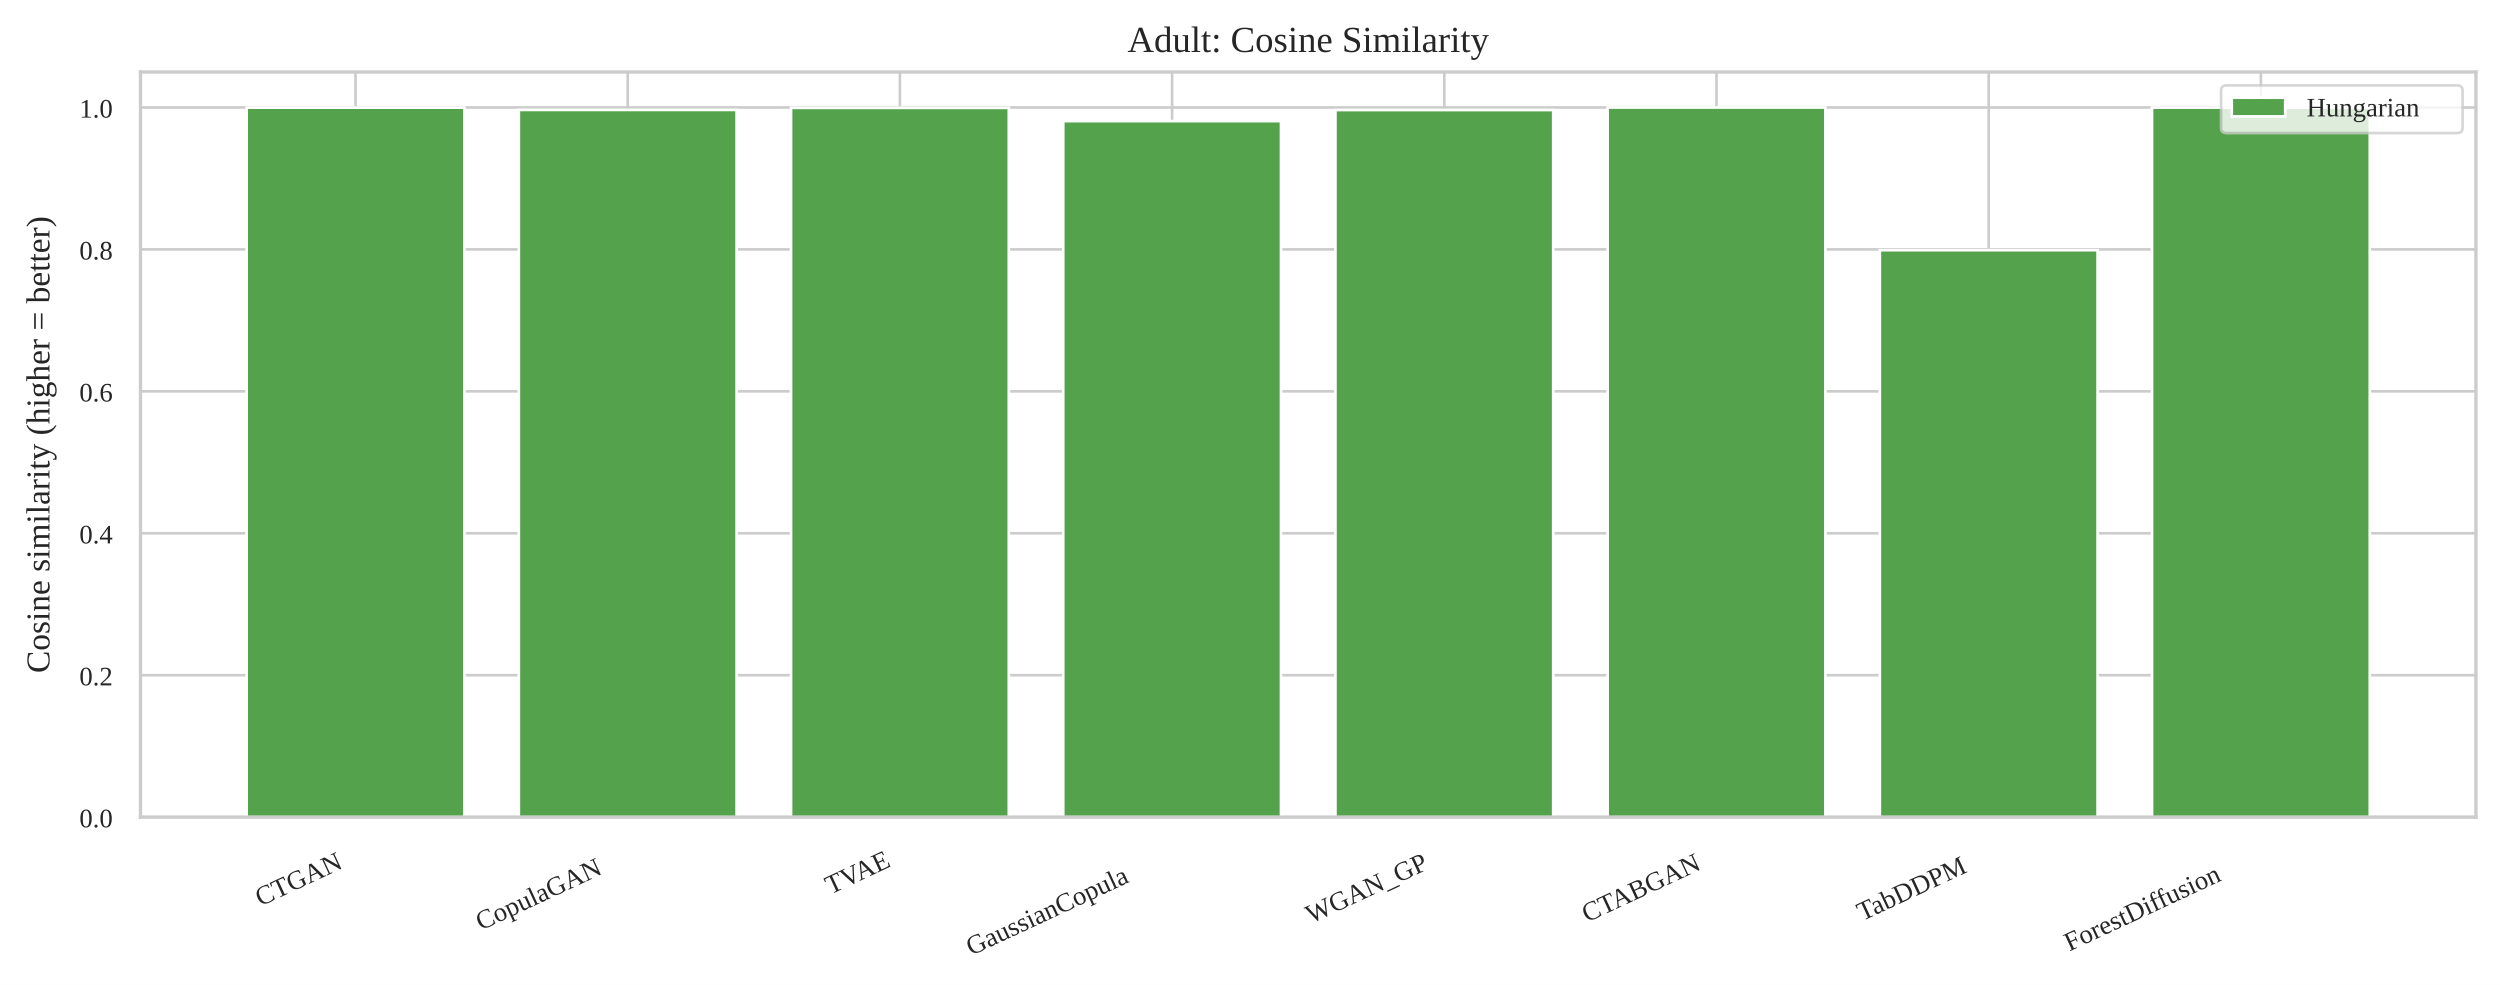
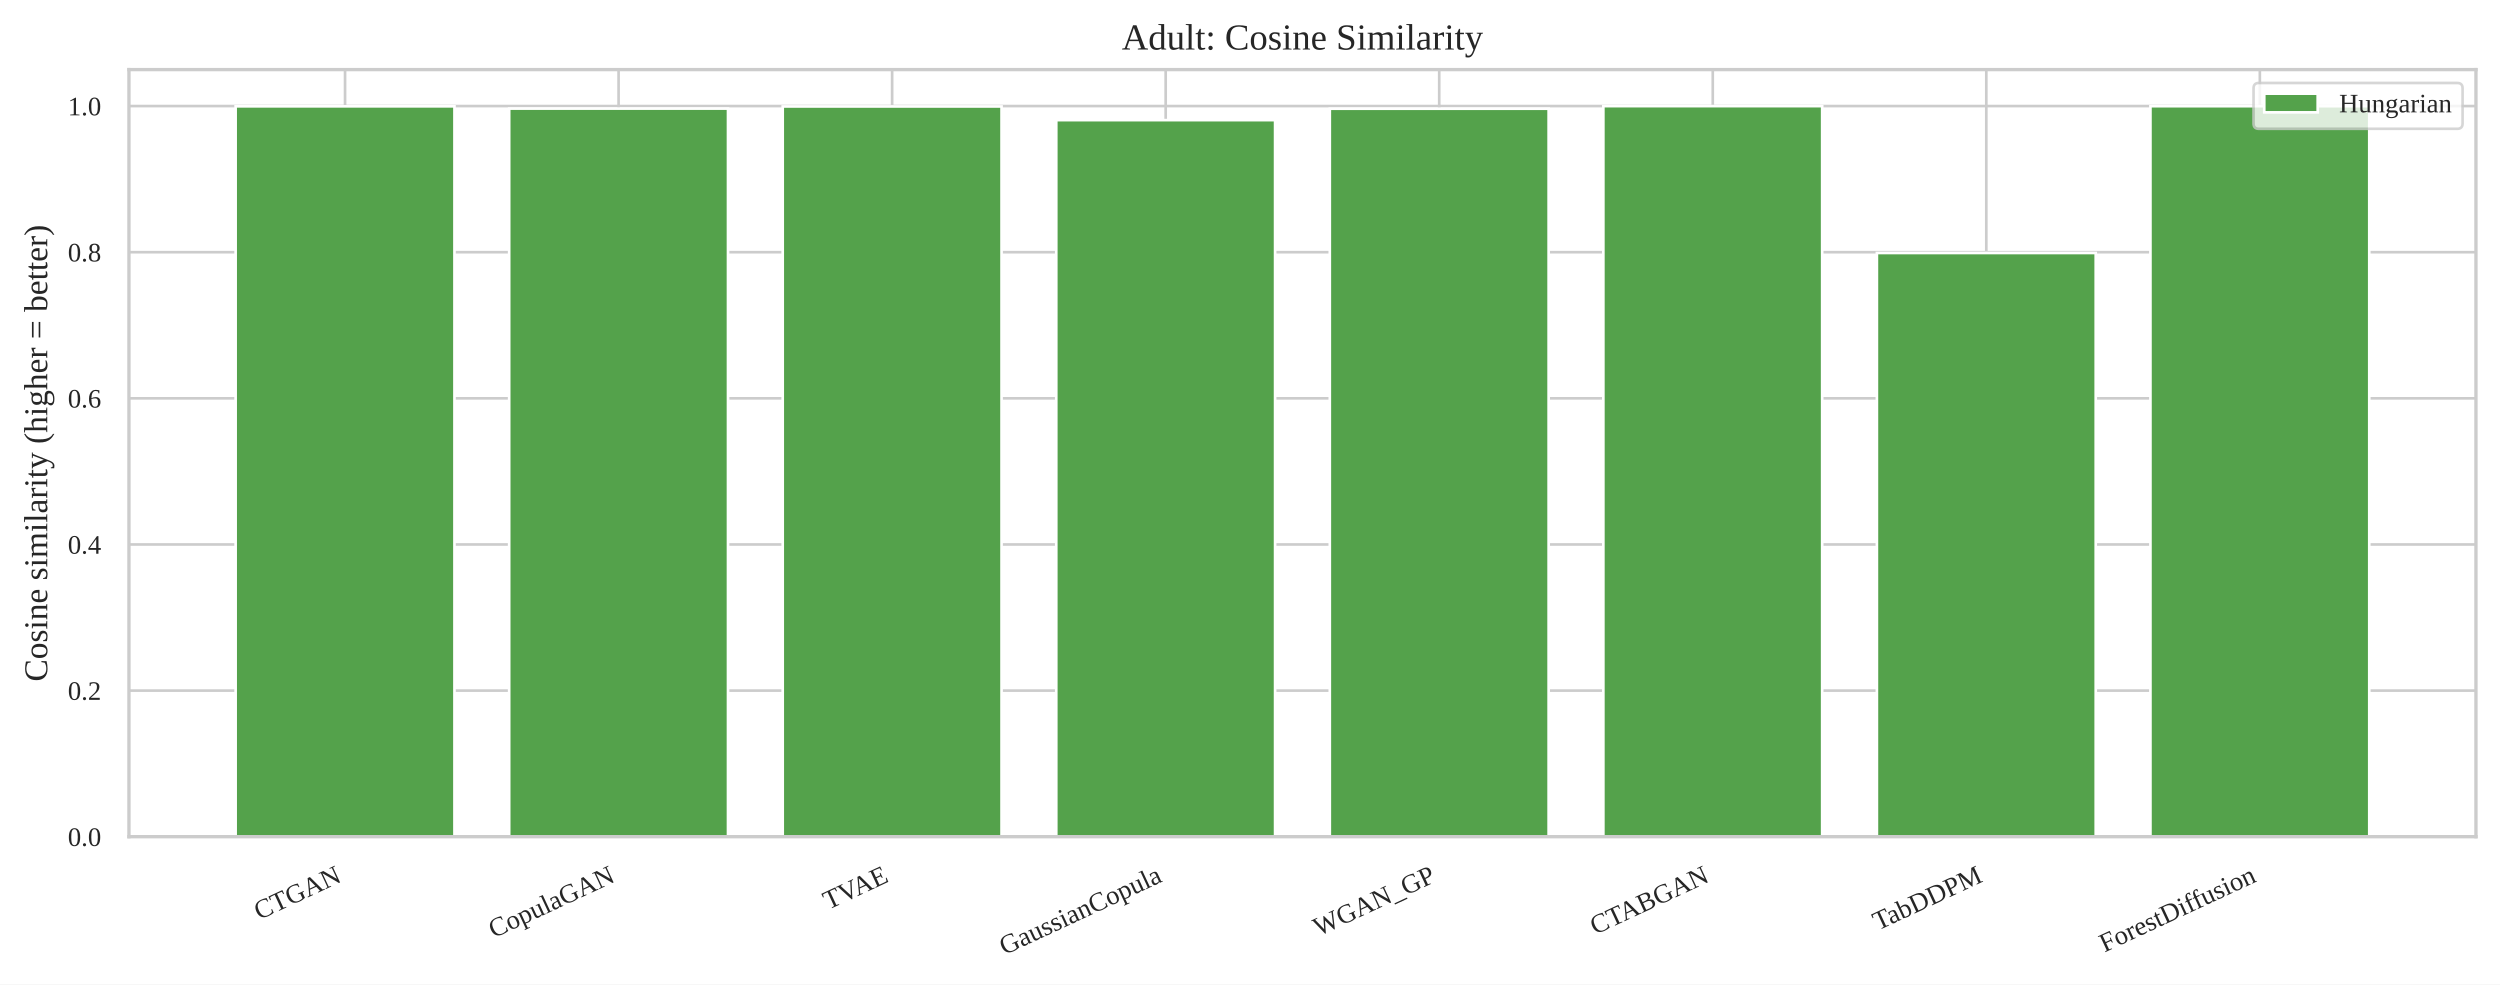
- <svg xmlns="http://www.w3.org/2000/svg" width="748.16pt" height="294.762pt" viewBox="0 0 748.16 294.762" version="1.1">
+ <svg xmlns="http://www.w3.org/2000/svg" width="748.307pt" height="294.681pt" viewBox="0 0 748.307 294.681" version="1.1">
  <defs>
    <style type="text/css">*{stroke-linejoin: round; stroke-linecap: butt}</style>
  </defs>
  <g id="figure_1">
    <g id="patch_1">
-       <path d="M 0 294.762  L 748.16 294.762  L 748.16 0  L 0 0  z " style="fill: #ffffff" />
+       <path d="M 0 294.681  L 748.307 294.681  L 748.307 0  L 0 0  z " style="fill: #ffffff" />
    </g>
    <g id="axes_1">
      <g id="patch_2">
-         <path d="M 42.043 244.544  L 740.96 244.544  L 740.96 21.558  L 42.043 21.558  z " style="fill: #ffffff" />
+         <path d="M 38.597 250.444  L 741.107 250.444  L 741.107 20.833  L 38.597 20.833  z " style="fill: #ffffff" />
      </g>
      <g id="matplotlib.axis_1">
        <g id="xtick_1">
          <g id="line2d_1">
-             <path d="M 106.395 244.544  L 106.395 21.558  " clip-path="url(#p0215773653)" style="fill: none; stroke: #cccccc; stroke-width: 0.8; stroke-linecap: round" />
+             <path d="M 103.28 250.444  L 103.28 20.833  " clip-path="url(#pa322115380)" style="fill: none; stroke: #cccccc; stroke-width: 0.8; stroke-linecap: round" />
          </g>
          <g id="text_1">
-             <text style="font-size: 8px; font-family: 'Times New Roman', 'Times', 'Nimbus Roman', 'Liberation Serif', 'DejaVu Serif', serif; fill: #262626" transform="translate(77.93539 271.2968) rotate(-25)">CTGAN</text>
+             <text style="font-size: 8px; font-family: 'Times New Roman', 'Times', 'Nimbus Roman', 'Liberation Serif', 'TeX Gyre Termes', 'DejaVu Serif', serif; fill: #262626" transform="translate(77.58682 275.4203) rotate(-25)">CTGAN</text>
          </g>
        </g>
        <g id="xtick_2">
          <g id="line2d_2">
-             <path d="M 187.854 244.544  L 187.854 21.558  " clip-path="url(#p0215773653)" style="fill: none; stroke: #cccccc; stroke-width: 0.8; stroke-linecap: round" />
+             <path d="M 185.158 250.444  L 185.158 20.833  " clip-path="url(#pa322115380)" style="fill: none; stroke: #cccccc; stroke-width: 0.8; stroke-linecap: round" />
          </g>
          <g id="text_2">
-             <text style="font-size: 8px; font-family: 'Times New Roman', 'Times', 'Nimbus Roman', 'Liberation Serif', 'DejaVu Serif', serif; fill: #262626" transform="translate(143.9123 278.5162) rotate(-25)">CopulaGAN</text>
+             <text style="font-size: 8px; font-family: 'Times New Roman', 'Times', 'Nimbus Roman', 'Liberation Serif', 'TeX Gyre Termes', 'DejaVu Serif', serif; fill: #262626" transform="translate(147.7844 280.8668) rotate(-25)">CopulaGAN</text>
          </g>
        </g>
        <g id="xtick_3">
          <g id="line2d_3">
-             <path d="M 269.313 244.544  L 269.313 21.558  " clip-path="url(#p0215773653)" style="fill: none; stroke: #cccccc; stroke-width: 0.8; stroke-linecap: round" />
+             <path d="M 267.035 250.444  L 267.035 20.833  " clip-path="url(#pa322115380)" style="fill: none; stroke: #cccccc; stroke-width: 0.8; stroke-linecap: round" />
          </g>
          <g id="text_3">
-             <text style="font-size: 8px; font-family: 'Times New Roman', 'Times', 'Nimbus Roman', 'Liberation Serif', 'DejaVu Serif', serif; fill: #262626" transform="translate(248.4979 267.732) rotate(-25)">TVAE</text>
+             <text style="font-size: 8px; font-family: 'Times New Roman', 'Times', 'Nimbus Roman', 'Liberation Serif', 'TeX Gyre Termes', 'DejaVu Serif', serif; fill: #262626" transform="translate(247.9195 272.3531) rotate(-25)">TVAE</text>
          </g>
        </g>
        <g id="xtick_4">
          <g id="line2d_4">
-             <path d="M 350.772 244.544  L 350.772 21.558  " clip-path="url(#p0215773653)" style="fill: none; stroke: #cccccc; stroke-width: 0.8; stroke-linecap: round" />
+             <path d="M 348.913 250.444  L 348.913 20.833  " clip-path="url(#pa322115380)" style="fill: none; stroke: #cccccc; stroke-width: 0.8; stroke-linecap: round" />
          </g>
          <g id="text_4">
-             <text style="font-size: 8px; font-family: 'Times New Roman', 'Times', 'Nimbus Roman', 'Liberation Serif', 'DejaVu Serif', serif; fill: #262626" transform="translate(290.6649 286.0541) rotate(-25)">GaussianCopula</text>
+             <text style="font-size: 8px; font-family: 'Times New Roman', 'Times', 'Nimbus Roman', 'Liberation Serif', 'TeX Gyre Termes', 'DejaVu Serif', serif; fill: #262626" transform="translate(300.6661 285.9371) rotate(-25)">GaussianCopula</text>
          </g>
        </g>
        <g id="xtick_5">
          <g id="line2d_5">
-             <path d="M 432.231 244.544  L 432.231 21.558  " clip-path="url(#p0215773653)" style="fill: none; stroke: #cccccc; stroke-width: 0.8; stroke-linecap: round" />
+             <path d="M 430.791 250.444  L 430.791 20.833  " clip-path="url(#pa322115380)" style="fill: none; stroke: #cccccc; stroke-width: 0.8; stroke-linecap: round" />
          </g>
          <g id="text_5">
-             <text style="font-size: 8px; font-family: 'Times New Roman', 'Times', 'Nimbus Roman', 'Liberation Serif', 'DejaVu Serif', serif; fill: #262626" transform="translate(392.3129 276.4679) rotate(-25)">WGAN_GP</text>
+             <text style="font-size: 8px; font-family: 'Times New Roman', 'Times', 'Nimbus Roman', 'Liberation Serif', 'TeX Gyre Termes', 'DejaVu Serif', serif; fill: #262626" transform="translate(394.6248 280.3036) rotate(-25)">WGAN_GP</text>
          </g>
        </g>
        <g id="xtick_6">
          <g id="line2d_6">
-             <path d="M 513.69 244.544  L 513.69 21.558  " clip-path="url(#p0215773653)" style="fill: none; stroke: #cccccc; stroke-width: 0.8; stroke-linecap: round" />
+             <path d="M 512.668 250.444  L 512.668 20.833  " clip-path="url(#pa322115380)" style="fill: none; stroke: #cccccc; stroke-width: 0.8; stroke-linecap: round" />
          </g>
          <g id="text_6">
-             <text style="font-size: 8px; font-family: 'Times New Roman', 'Times', 'Nimbus Roman', 'Liberation Serif', 'DejaVu Serif', serif; fill: #262626" transform="translate(474.9285 276.1004) rotate(-25)">CTABGAN</text>
+             <text style="font-size: 8px; font-family: 'Times New Roman', 'Times', 'Nimbus Roman', 'Liberation Serif', 'TeX Gyre Termes', 'DejaVu Serif', serif; fill: #262626" transform="translate(477.4823 279.8467) rotate(-25)">CTABGAN</text>
          </g>
        </g>
        <g id="xtick_7">
          <g id="line2d_7">
-             <path d="M 595.149 244.544  L 595.149 21.558  " clip-path="url(#p0215773653)" style="fill: none; stroke: #cccccc; stroke-width: 0.8; stroke-linecap: round" />
+             <path d="M 594.546 250.444  L 594.546 20.833  " clip-path="url(#pa322115380)" style="fill: none; stroke: #cccccc; stroke-width: 0.8; stroke-linecap: round" />
          </g>
          <g id="text_7">
-             <text style="font-size: 8px; font-family: 'Times New Roman', 'Times', 'Nimbus Roman', 'Liberation Serif', 'DejaVu Serif', serif; fill: #262626" transform="translate(557.2789 275.6846) rotate(-25)">TabDDPM</text>
+             <text style="font-size: 8px; font-family: 'Times New Roman', 'Times', 'Nimbus Roman', 'Liberation Serif', 'TeX Gyre Termes', 'DejaVu Serif', serif; fill: #262626" transform="translate(562.1094 278.5646) rotate(-25)">TabDDPM</text>
          </g>
        </g>
        <g id="xtick_8">
          <g id="line2d_8">
-             <path d="M 676.607 244.544  L 676.607 21.558  " clip-path="url(#p0215773653)" style="fill: none; stroke: #cccccc; stroke-width: 0.8; stroke-linecap: round" />
+             <path d="M 676.423 250.444  L 676.423 20.833  " clip-path="url(#pa322115380)" style="fill: none; stroke: #cccccc; stroke-width: 0.8; stroke-linecap: round" />
          </g>
          <g id="text_8">
-             <text style="font-size: 8px; font-family: 'Times New Roman', 'Times', 'Nimbus Roman', 'Liberation Serif', 'DejaVu Serif', serif; fill: #262626" transform="translate(619.2726 284.7614) rotate(-25)">ForestDiffusion</text>
+             <text style="font-size: 8px; font-family: 'Times New Roman', 'Times', 'Nimbus Roman', 'Liberation Serif', 'TeX Gyre Termes', 'DejaVu Serif', serif; fill: #262626" transform="translate(629.9132 285.1273) rotate(-25)">ForestDiffusion</text>
          </g>
        </g>
      </g>
      <g id="matplotlib.axis_2">
        <g id="ytick_1">
          <g id="line2d_9">
-             <path d="M 42.043 244.544  L 740.96 244.544  " clip-path="url(#p0215773653)" style="fill: none; stroke: #cccccc; stroke-width: 0.8; stroke-linecap: round" />
+             <path d="M 38.597 250.444  L 741.107 250.444  " clip-path="url(#pa322115380)" style="fill: none; stroke: #cccccc; stroke-width: 0.8; stroke-linecap: round" />
          </g>
          <g id="text_9">
-             <text style="font-size: 8px; font-family: 'Times New Roman', 'Times', 'Nimbus Roman', 'Liberation Serif', 'DejaVu Serif', serif; text-anchor: end; fill: #262626" x="33.743" y="247.584" transform="rotate(-0 33.74281 247.5838)">0.0</text>
+             <text style="font-size: 8px; font-family: 'Times New Roman', 'Times', 'Nimbus Roman', 'Liberation Serif', 'TeX Gyre Termes', 'DejaVu Serif', serif; text-anchor: end; fill: #262626" x="30.297" y="253.22" transform="rotate(-0 30.29688 253.2195)">0.0</text>
          </g>
        </g>
        <g id="ytick_2">
          <g id="line2d_10">
-             <path d="M 42.043 202.066  L 740.96 202.066  " clip-path="url(#p0215773653)" style="fill: none; stroke: #cccccc; stroke-width: 0.8; stroke-linecap: round" />
+             <path d="M 38.597 206.704  L 741.107 206.704  " clip-path="url(#pa322115380)" style="fill: none; stroke: #cccccc; stroke-width: 0.8; stroke-linecap: round" />
          </g>
          <g id="text_10">
-             <text style="font-size: 8px; font-family: 'Times New Roman', 'Times', 'Nimbus Roman', 'Liberation Serif', 'DejaVu Serif', serif; text-anchor: end; fill: #262626" x="33.743" y="205.105" transform="rotate(-0 33.74281 205.1054)">0.2</text>
+             <text style="font-size: 8px; font-family: 'Times New Roman', 'Times', 'Nimbus Roman', 'Liberation Serif', 'TeX Gyre Termes', 'DejaVu Serif', serif; text-anchor: end; fill: #262626" x="30.297" y="209.479" transform="rotate(-0 30.29688 209.4791)">0.2</text>
          </g>
        </g>
        <g id="ytick_3">
          <g id="line2d_11">
-             <path d="M 42.043 159.588  L 740.96 159.588  " clip-path="url(#p0215773653)" style="fill: none; stroke: #cccccc; stroke-width: 0.8; stroke-linecap: round" />
+             <path d="M 38.597 162.963  L 741.107 162.963  " clip-path="url(#pa322115380)" style="fill: none; stroke: #cccccc; stroke-width: 0.8; stroke-linecap: round" />
          </g>
          <g id="text_11">
-             <text style="font-size: 8px; font-family: 'Times New Roman', 'Times', 'Nimbus Roman', 'Liberation Serif', 'DejaVu Serif', serif; text-anchor: end; fill: #262626" x="33.743" y="162.627" transform="rotate(-0 33.74281 162.627)">0.4</text>
+             <text style="font-size: 8px; font-family: 'Times New Roman', 'Times', 'Nimbus Roman', 'Liberation Serif', 'TeX Gyre Termes', 'DejaVu Serif', serif; text-anchor: end; fill: #262626" x="30.297" y="165.739" transform="rotate(-0 30.29688 165.7388)">0.4</text>
          </g>
        </g>
        <g id="ytick_4">
          <g id="line2d_12">
-             <path d="M 42.043 117.109  L 740.96 117.109  " clip-path="url(#p0215773653)" style="fill: none; stroke: #cccccc; stroke-width: 0.8; stroke-linecap: round" />
+             <path d="M 38.597 119.223  L 741.107 119.223  " clip-path="url(#pa322115380)" style="fill: none; stroke: #cccccc; stroke-width: 0.8; stroke-linecap: round" />
          </g>
          <g id="text_12">
-             <text style="font-size: 8px; font-family: 'Times New Roman', 'Times', 'Nimbus Roman', 'Liberation Serif', 'DejaVu Serif', serif; text-anchor: end; fill: #262626" x="33.743" y="120.149" transform="rotate(-0 33.74281 120.1487)">0.6</text>
+             <text style="font-size: 8px; font-family: 'Times New Roman', 'Times', 'Nimbus Roman', 'Liberation Serif', 'TeX Gyre Termes', 'DejaVu Serif', serif; text-anchor: end; fill: #262626" x="30.297" y="121.998" transform="rotate(-0 30.29688 121.9984)">0.6</text>
          </g>
        </g>
        <g id="ytick_5">
          <g id="line2d_13">
-             <path d="M 42.043 74.631  L 740.96 74.631  " clip-path="url(#p0215773653)" style="fill: none; stroke: #cccccc; stroke-width: 0.8; stroke-linecap: round" />
+             <path d="M 38.597 75.482  L 741.107 75.482  " clip-path="url(#pa322115380)" style="fill: none; stroke: #cccccc; stroke-width: 0.8; stroke-linecap: round" />
          </g>
          <g id="text_13">
-             <text style="font-size: 8px; font-family: 'Times New Roman', 'Times', 'Nimbus Roman', 'Liberation Serif', 'DejaVu Serif', serif; text-anchor: end; fill: #262626" x="33.743" y="77.67" transform="rotate(-0 33.74281 77.67033)">0.8</text>
+             <text style="font-size: 8px; font-family: 'Times New Roman', 'Times', 'Nimbus Roman', 'Liberation Serif', 'TeX Gyre Termes', 'DejaVu Serif', serif; text-anchor: end; fill: #262626" x="30.297" y="78.258" transform="rotate(-0 30.29688 78.25803)">0.8</text>
          </g>
        </g>
        <g id="ytick_6">
          <g id="line2d_14">
-             <path d="M 42.043 32.153  L 740.96 32.153  " clip-path="url(#p0215773653)" style="fill: none; stroke: #cccccc; stroke-width: 0.8; stroke-linecap: round" />
+             <path d="M 38.597 31.742  L 741.107 31.742  " clip-path="url(#pa322115380)" style="fill: none; stroke: #cccccc; stroke-width: 0.8; stroke-linecap: round" />
          </g>
          <g id="text_14">
-             <text style="font-size: 8px; font-family: 'Times New Roman', 'Times', 'Nimbus Roman', 'Liberation Serif', 'DejaVu Serif', serif; text-anchor: end; fill: #262626" x="33.743" y="35.192" transform="rotate(-0 33.74281 35.19197)">1.0</text>
+             <text style="font-size: 8px; font-family: 'Times New Roman', 'Times', 'Nimbus Roman', 'Liberation Serif', 'TeX Gyre Termes', 'DejaVu Serif', serif; text-anchor: end; fill: #262626" x="30.297" y="34.518" transform="rotate(-0 30.29688 34.51766)">1.0</text>
          </g>
        </g>
        <g id="text_15">
-           <text style="font-size: 10px; font-family: 'Times New Roman', 'Times', 'Nimbus Roman', 'Liberation Serif', 'DejaVu Serif', serif; text-anchor: middle; fill: #262626" x="14.798" y="133.051" transform="rotate(-90 14.79844 133.0513)">Cosine similarity (higher = better)</text>
+           <text style="font-size: 10px; font-family: 'Times New Roman', 'Times', 'Nimbus Roman', 'Liberation Serif', 'TeX Gyre Termes', 'DejaVu Serif', serif; text-anchor: middle; fill: #262626" x="14.139" y="135.638" transform="rotate(-90 14.13906 135.6384)">Cosine similarity (higher = better)</text>
        </g>
      </g>
      <g id="patch_3">
-         <path d="M 73.812 244.544  L 138.979 244.544  L 138.979 32.229  L 73.812 32.229  z " clip-path="url(#p0215773653)" style="fill: #54a24b; stroke: #ffffff; stroke-width: 0.8; stroke-linejoin: miter" />
+         <path d="M 70.529 250.444  L 136.031 250.444  L 136.031 31.82  L 70.529 31.82  z " clip-path="url(#pa322115380)" style="fill: #54a24b; stroke: #ffffff; stroke-width: 0.8; stroke-linejoin: miter" />
      </g>
      <g id="patch_4">
-         <path d="M 155.271 244.544  L 220.438 244.544  L 220.438 32.901  L 155.271 32.901  z " clip-path="url(#p0215773653)" style="fill: #54a24b; stroke: #ffffff; stroke-width: 0.8; stroke-linejoin: miter" />
+         <path d="M 152.407 250.444  L 217.909 250.444  L 217.909 32.512  L 152.407 32.512  z " clip-path="url(#pa322115380)" style="fill: #54a24b; stroke: #ffffff; stroke-width: 0.8; stroke-linejoin: miter" />
      </g>
      <g id="patch_5">
-         <path d="M 236.73 244.544  L 301.897 244.544  L 301.897 32.273  L 236.73 32.273  z " clip-path="url(#p0215773653)" style="fill: #54a24b; stroke: #ffffff; stroke-width: 0.8; stroke-linejoin: miter" />
+         <path d="M 234.284 250.444  L 299.786 250.444  L 299.786 31.866  L 234.284 31.866  z " clip-path="url(#pa322115380)" style="fill: #54a24b; stroke: #ffffff; stroke-width: 0.8; stroke-linejoin: miter" />
      </g>
      <g id="patch_6">
-         <path d="M 318.188 244.544  L 383.356 244.544  L 383.356 36.255  L 318.188 36.255  z " clip-path="url(#p0215773653)" style="fill: #54a24b; stroke: #ffffff; stroke-width: 0.8; stroke-linejoin: miter" />
+         <path d="M 316.162 250.444  L 381.664 250.444  L 381.664 35.966  L 316.162 35.966  z " clip-path="url(#pa322115380)" style="fill: #54a24b; stroke: #ffffff; stroke-width: 0.8; stroke-linejoin: miter" />
      </g>
      <g id="patch_7">
-         <path d="M 399.647 244.544  L 464.814 244.544  L 464.814 32.937  L 399.647 32.937  z " clip-path="url(#p0215773653)" style="fill: #54a24b; stroke: #ffffff; stroke-width: 0.8; stroke-linejoin: miter" />
+         <path d="M 398.039 250.444  L 463.542 250.444  L 463.542 32.55  L 398.039 32.55  z " clip-path="url(#pa322115380)" style="fill: #54a24b; stroke: #ffffff; stroke-width: 0.8; stroke-linejoin: miter" />
      </g>
      <g id="patch_8">
-         <path d="M 481.106 244.544  L 546.273 244.544  L 546.273 32.177  L 481.106 32.177  z " clip-path="url(#p0215773653)" style="fill: #54a24b; stroke: #ffffff; stroke-width: 0.8; stroke-linejoin: miter" />
+         <path d="M 479.917 250.444  L 545.419 250.444  L 545.419 31.767  L 479.917 31.767  z " clip-path="url(#pa322115380)" style="fill: #54a24b; stroke: #ffffff; stroke-width: 0.8; stroke-linejoin: miter" />
      </g>
      <g id="patch_9">
-         <path d="M 562.565 244.544  L 627.732 244.544  L 627.732 74.87  L 562.565 74.87  z " clip-path="url(#p0215773653)" style="fill: #54a24b; stroke: #ffffff; stroke-width: 0.8; stroke-linejoin: miter" />
+         <path d="M 561.795 250.444  L 627.297 250.444  L 627.297 75.728  L 561.795 75.728  z " clip-path="url(#pa322115380)" style="fill: #54a24b; stroke: #ffffff; stroke-width: 0.8; stroke-linejoin: miter" />
      </g>
      <g id="patch_10">
-         <path d="M 644.024 244.544  L 709.191 244.544  L 709.191 32.197  L 644.024 32.197  z " clip-path="url(#p0215773653)" style="fill: #54a24b; stroke: #ffffff; stroke-width: 0.8; stroke-linejoin: miter" />
+         <path d="M 643.672 250.444  L 709.174 250.444  L 709.174 31.788  L 643.672 31.788  z " clip-path="url(#pa322115380)" style="fill: #54a24b; stroke: #ffffff; stroke-width: 0.8; stroke-linejoin: miter" />
      </g>
      <g id="patch_11">
-         <path d="M 42.043 244.544  L 42.043 21.558  " style="fill: none; stroke: #cccccc; stroke-linejoin: miter; stroke-linecap: square" />
+         <path d="M 38.597 250.444  L 38.597 20.833  " style="fill: none; stroke: #cccccc; stroke-linejoin: miter; stroke-linecap: square" />
      </g>
      <g id="patch_12">
-         <path d="M 740.96 244.544  L 740.96 21.558  " style="fill: none; stroke: #cccccc; stroke-linejoin: miter; stroke-linecap: square" />
+         <path d="M 741.107 250.444  L 741.107 20.833  " style="fill: none; stroke: #cccccc; stroke-linejoin: miter; stroke-linecap: square" />
      </g>
      <g id="patch_13">
-         <path d="M 42.043 244.544  L 740.96 244.544  " style="fill: none; stroke: #cccccc; stroke-linejoin: miter; stroke-linecap: square" />
+         <path d="M 38.597 250.444  L 741.107 250.444  " style="fill: none; stroke: #cccccc; stroke-linejoin: miter; stroke-linecap: square" />
      </g>
      <g id="patch_14">
-         <path d="M 42.043 21.558  L 740.96 21.558  " style="fill: none; stroke: #cccccc; stroke-linejoin: miter; stroke-linecap: square" />
+         <path d="M 38.597 20.833  L 741.107 20.833  " style="fill: none; stroke: #cccccc; stroke-linejoin: miter; stroke-linecap: square" />
      </g>
      <g id="text_16">
-         <text style="font-size: 11px; font-family: 'Times New Roman', 'Times', 'Nimbus Roman', 'Liberation Serif', 'DejaVu Serif', serif; text-anchor: middle; fill: #262626" x="391.501" y="15.558" transform="rotate(-0 391.5014 15.55828)">Adult: Cosine Similarity</text>
+         <text style="font-size: 11px; font-family: 'Times New Roman', 'Times', 'Nimbus Roman', 'Liberation Serif', 'TeX Gyre Termes', 'DejaVu Serif', serif; text-anchor: middle; fill: #262626" x="389.852" y="14.833" transform="rotate(-0 389.8517 14.83297)">Adult: Cosine Similarity</text>
      </g>
      <g id="legend_1">
        <g id="patch_15">
-           <path d="M 666.283 39.815  L 735.36 39.815  Q 736.96 39.815 736.96 38.215  L 736.96 27.158  Q 736.96 25.558 735.36 25.558  L 666.283 25.558  Q 664.683 25.558 664.683 27.158  L 664.683 38.215  Q 664.683 39.815 666.283 39.815  z " style="fill: #ffffff; opacity: 0.8; stroke: #cccccc; stroke-width: 0.8; stroke-linejoin: miter" />
+           <path d="M 676.14 38.559  L 735.507 38.559  Q 737.107 38.559 737.107 36.959  L 737.107 26.433  Q 737.107 24.833 735.507 24.833  L 676.14 24.833  Q 674.54 24.833 674.54 26.433  L 674.54 36.959  Q 674.54 38.559 676.14 38.559  z " style="fill: #ffffff; opacity: 0.8; stroke: #cccccc; stroke-width: 0.8; stroke-linejoin: miter" />
        </g>
        <g id="patch_16">
-           <path d="M 667.883 34.837  L 683.883 34.837  L 683.883 29.237  L 667.883 29.237  z " style="fill: #54a24b; stroke: #ffffff; stroke-width: 0.8; stroke-linejoin: miter" />
+           <path d="M 677.74 33.633  L 693.74 33.633  L 693.74 28.033  L 677.74 28.033  z " style="fill: #54a24b; stroke: #ffffff; stroke-width: 0.8; stroke-linejoin: miter" />
        </g>
        <g id="text_17">
-           <text style="font-size: 8px; font-family: 'Times New Roman', 'Times', 'Nimbus Roman', 'Liberation Serif', 'DejaVu Serif', serif; text-anchor: start; fill: #262626" x="690.283" y="34.837" transform="rotate(-0 690.2825 34.83703)">Hungarian</text>
+           <text style="font-size: 8px; font-family: 'Times New Roman', 'Times', 'Nimbus Roman', 'Liberation Serif', 'TeX Gyre Termes', 'DejaVu Serif', serif; text-anchor: start; fill: #262626" x="700.14" y="33.633" transform="rotate(-0 700.1403 33.63297)">Hungarian</text>
        </g>
      </g>
    </g>
  </g>
  <defs>
-     <clipPath id="p0215773653">
-       <rect x="42.043" y="21.558" width="698.917" height="222.986" />
+     <clipPath id="pa322115380">
+       <rect x="38.597" y="20.833" width="702.51" height="229.611" />
    </clipPath>
  </defs>
</svg>
